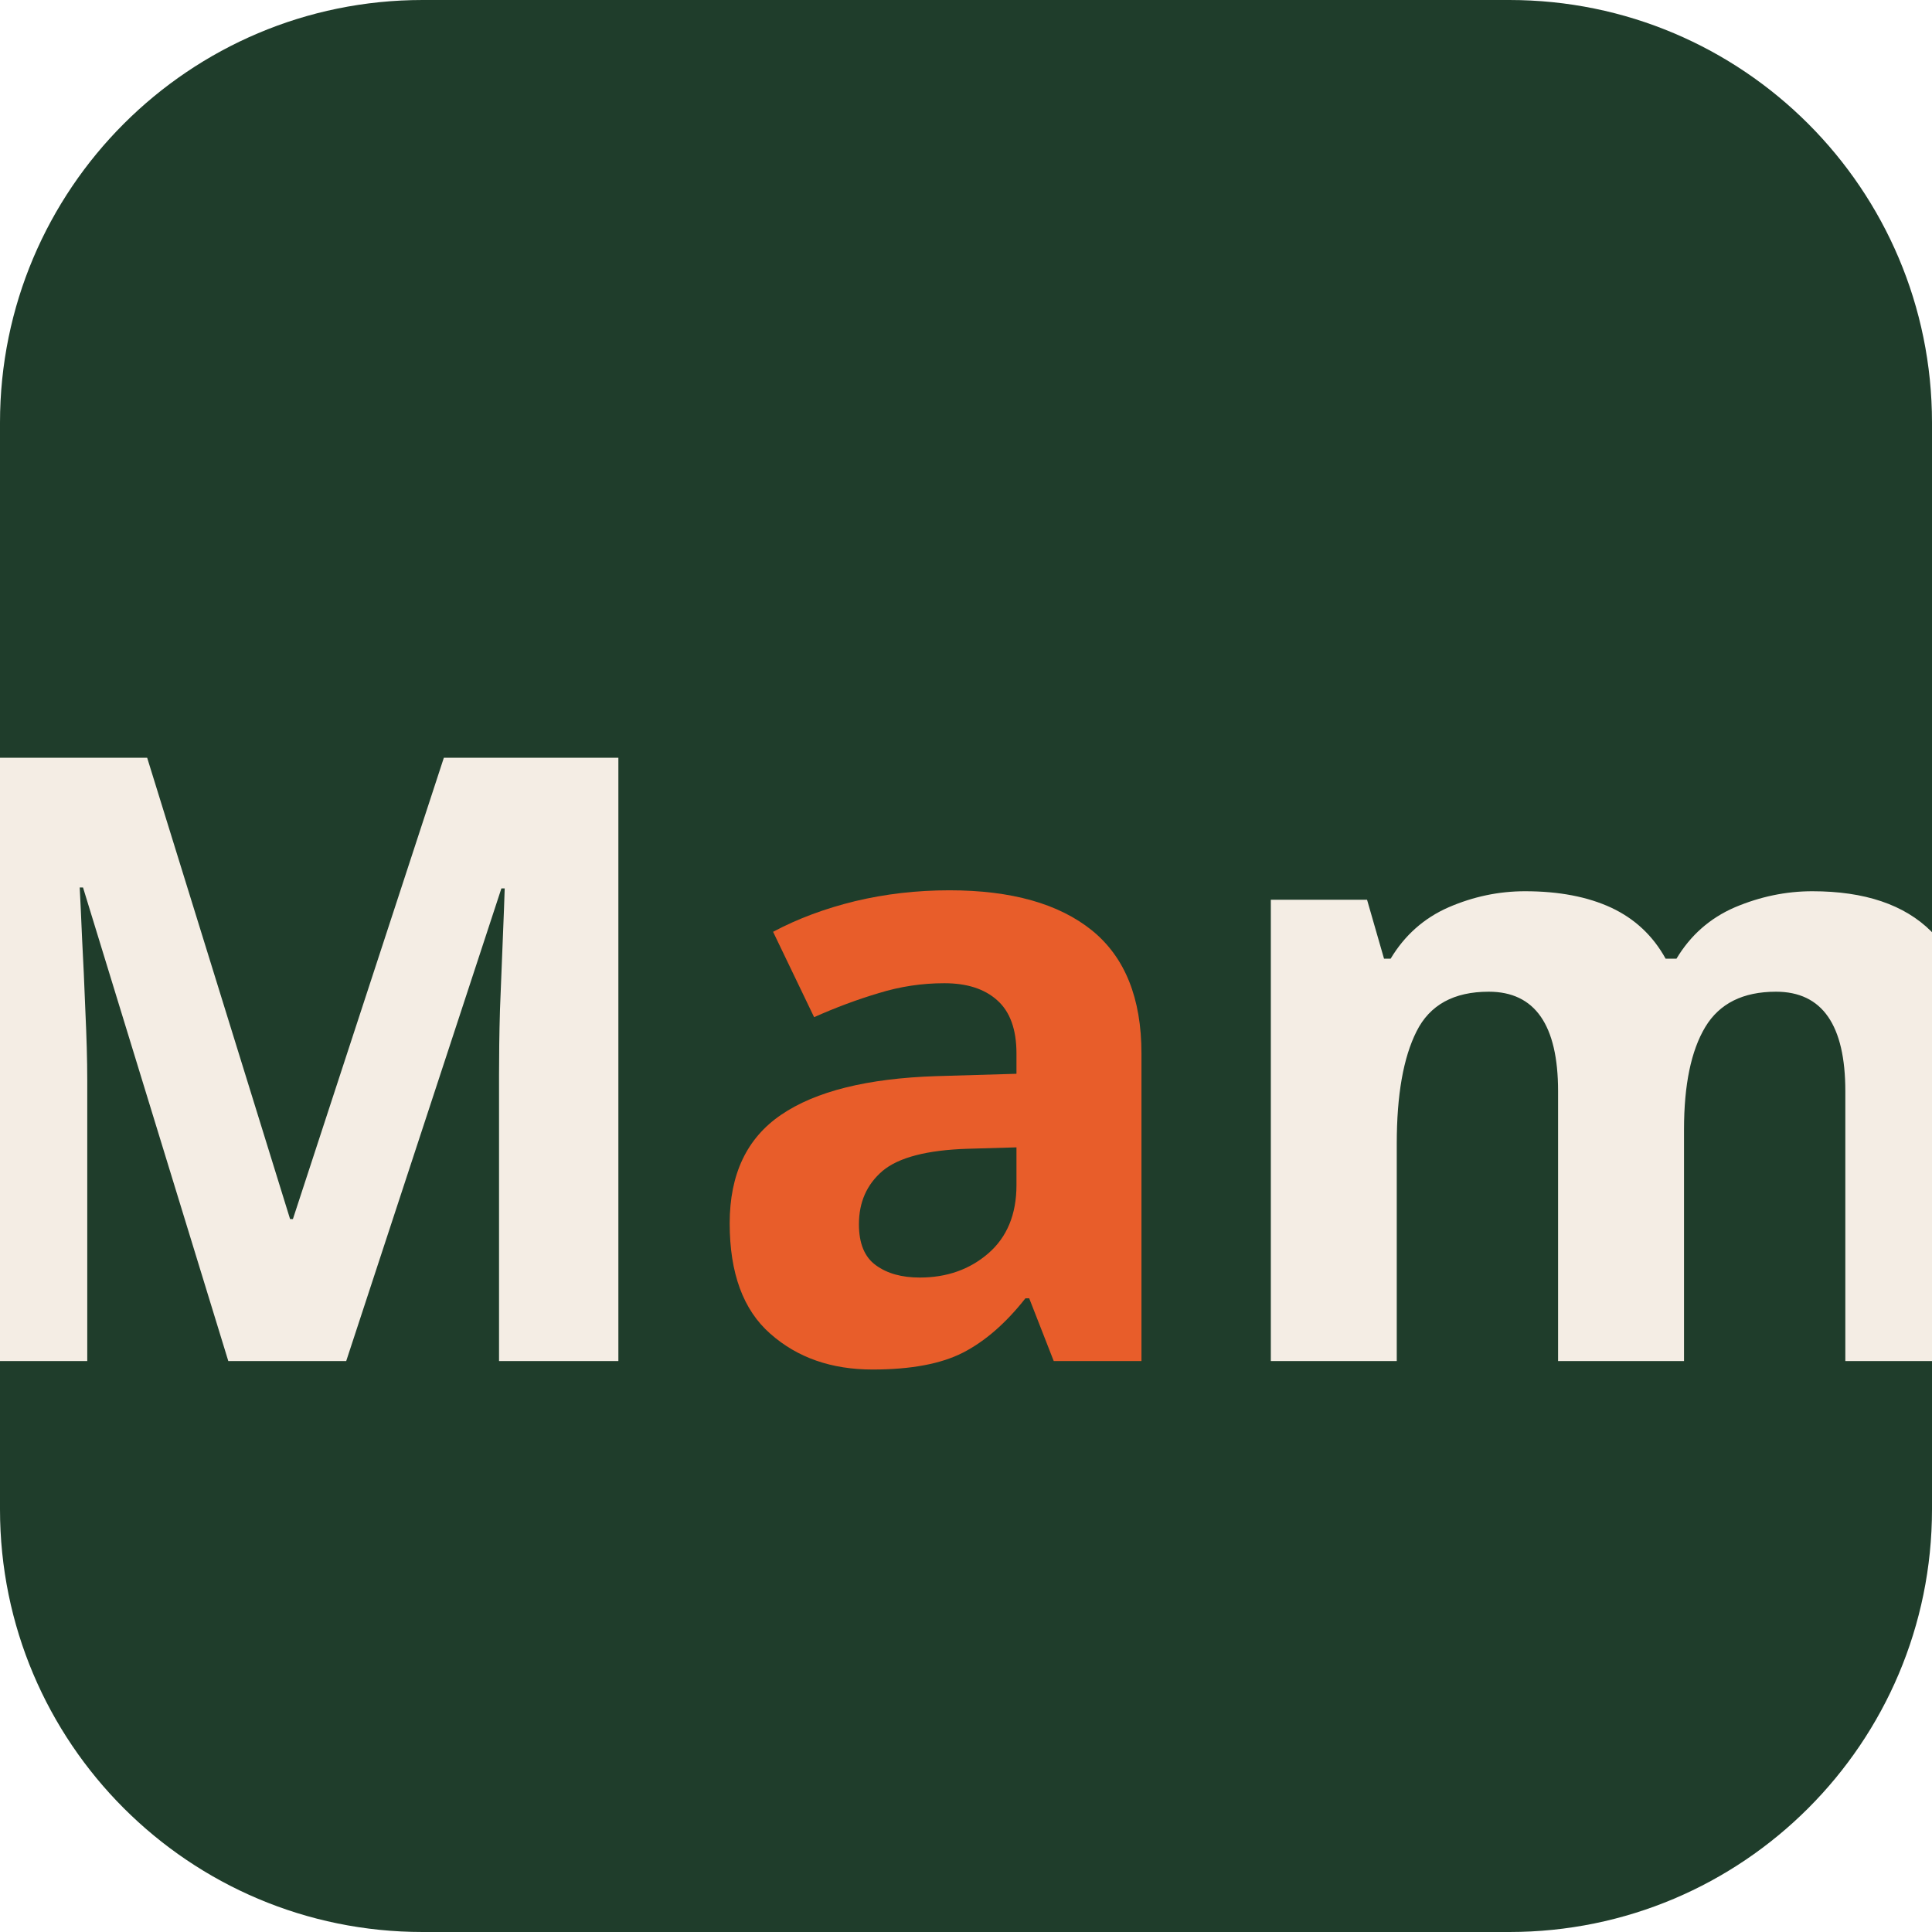
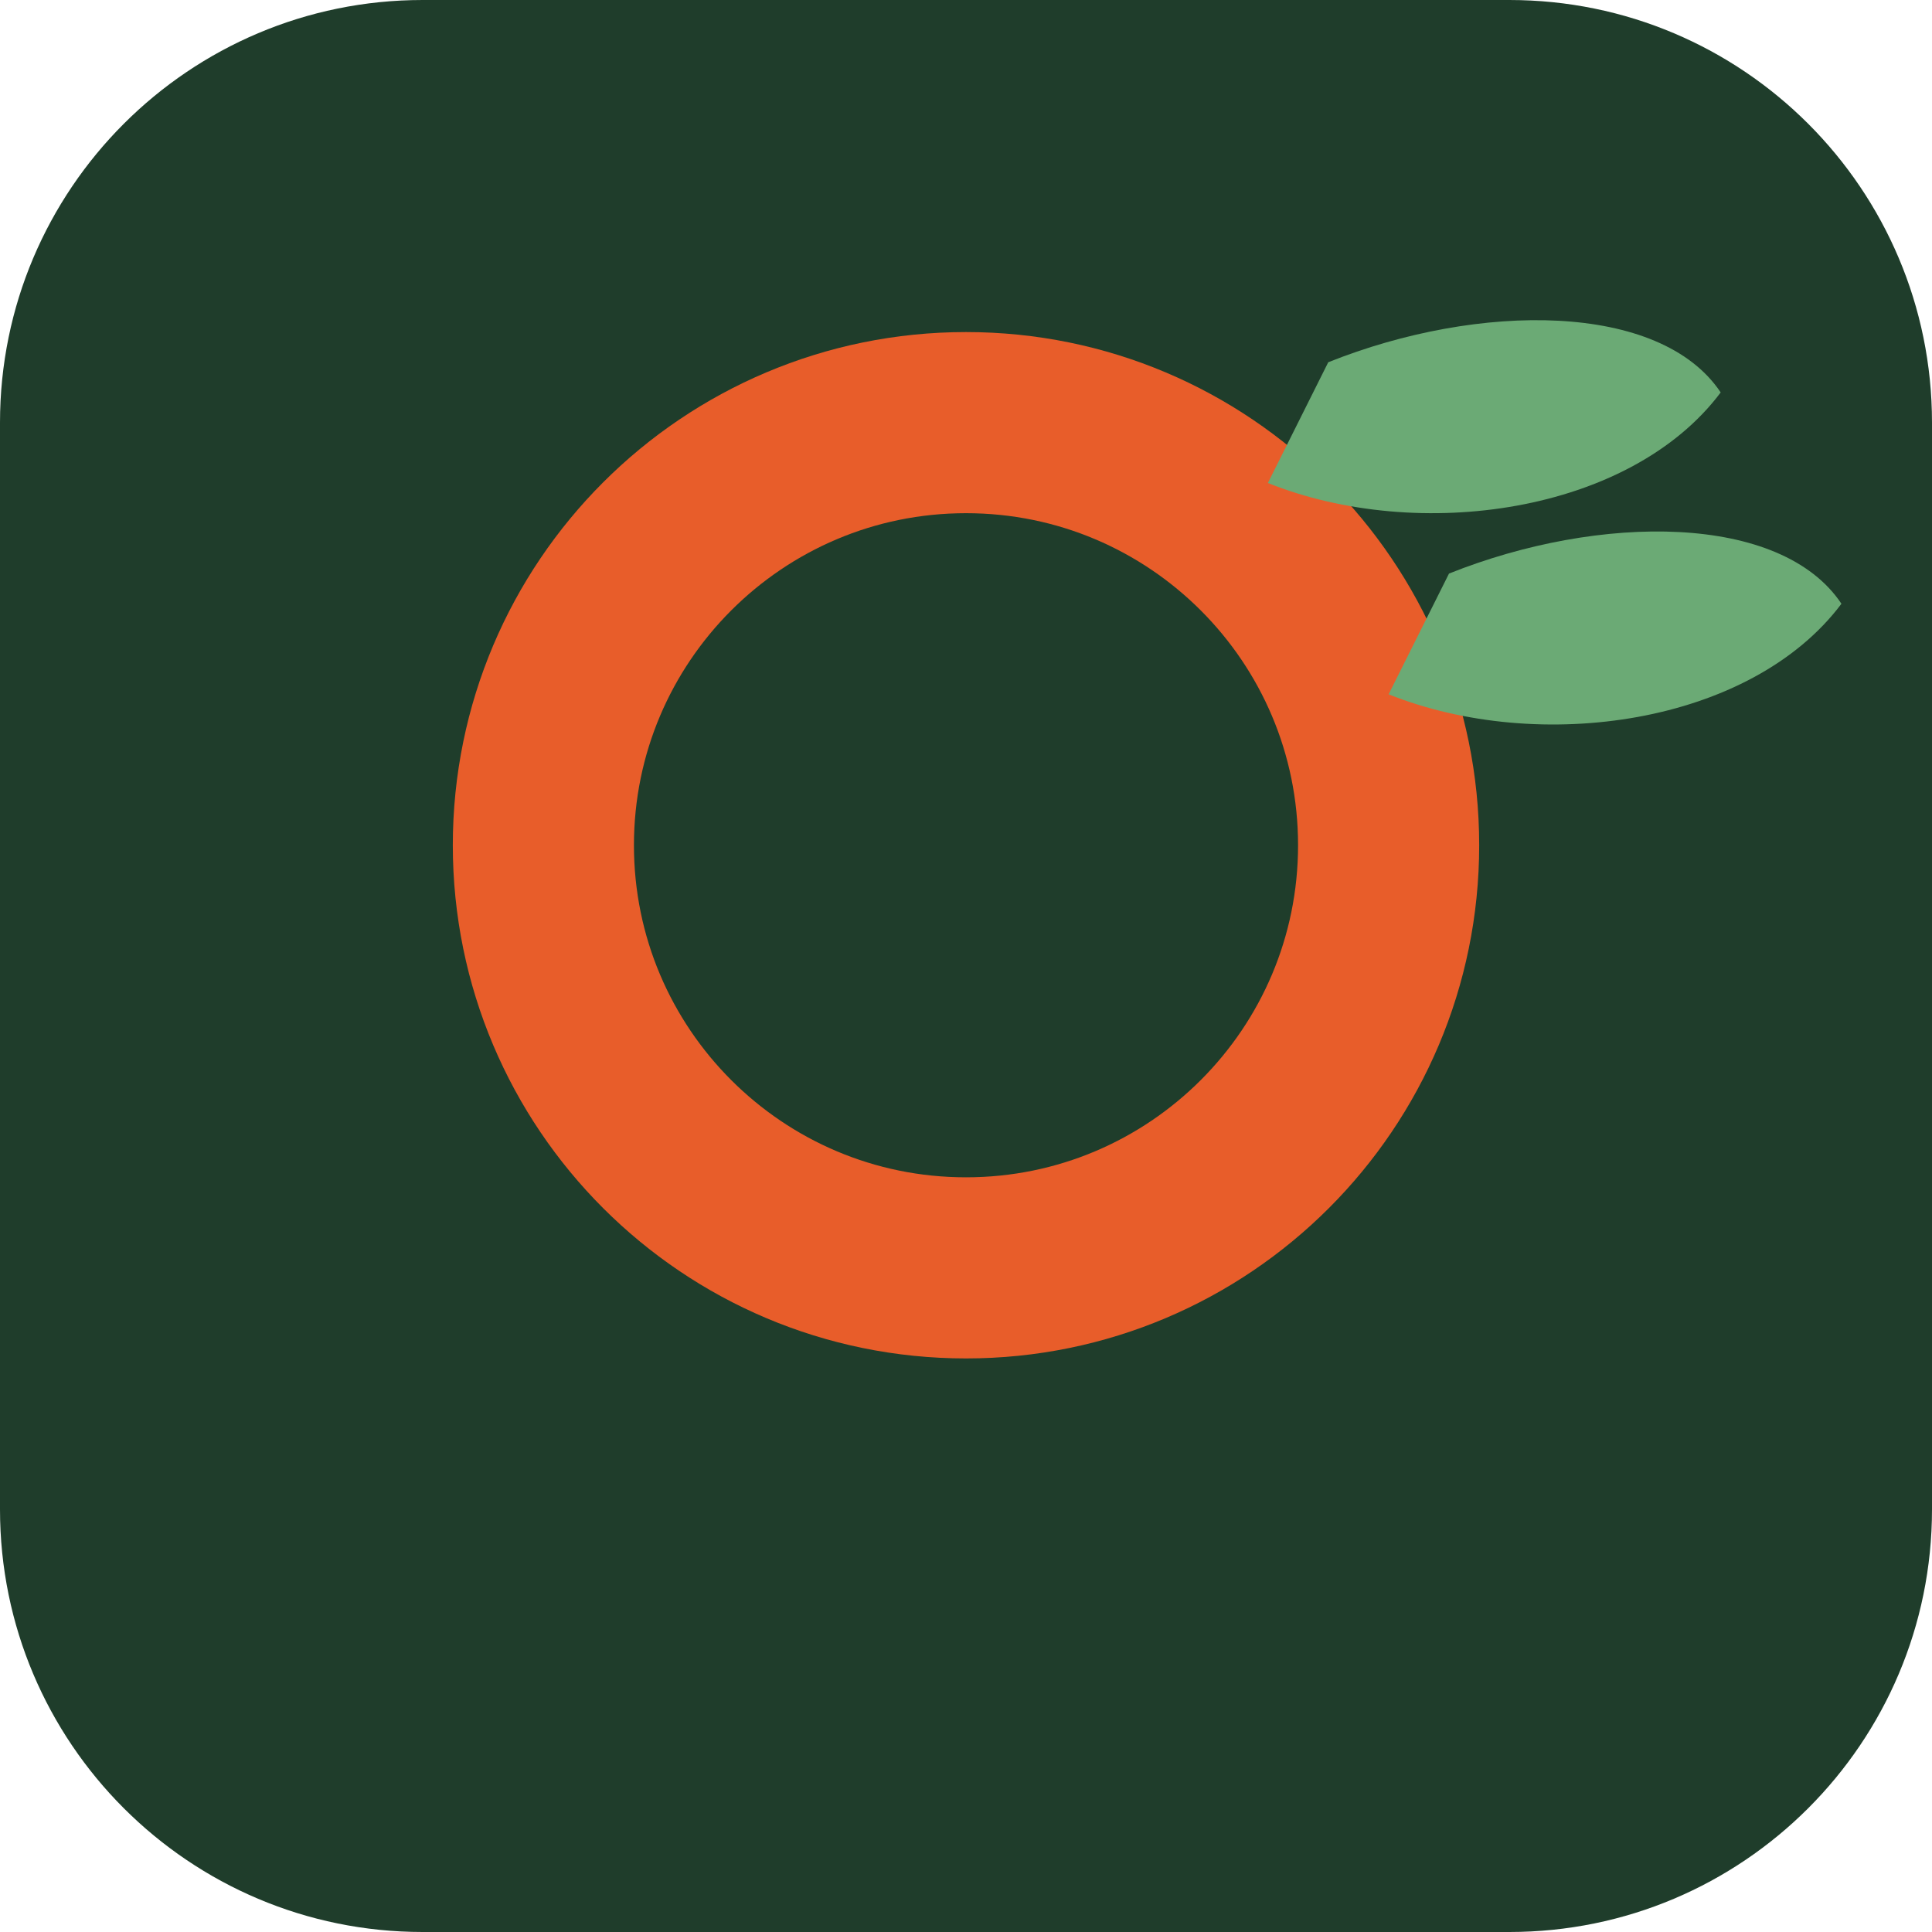
<svg xmlns="http://www.w3.org/2000/svg" viewBox="0 0 64 64">
  <rect width="64" height="64" rx="14" fill="#1F3D2B" />
-   <text x="50%" y="55%" text-anchor="middle" dominant-baseline="middle" font-family="'Poppins', system-ui, sans-serif" font-weight="800" font-size="28" fill="#F4EDE4">M<tspan fill="#E85D2A">a</tspan>m</text>
+   <circle cx="32" cy="28" r="14" fill="none" stroke="#E85D2A" stroke-width="6" />
+   <path d="M44 12 c5 -2 11 -2 13 1 c-3 4 -10 5 -15 3 z" fill="#6BAA75" />
+   <path d="M48 19 c5 -2 11 -2 13 1 c-3 4 -10 5 -15 3 z" fill="#6BAA75" />
</svg>
